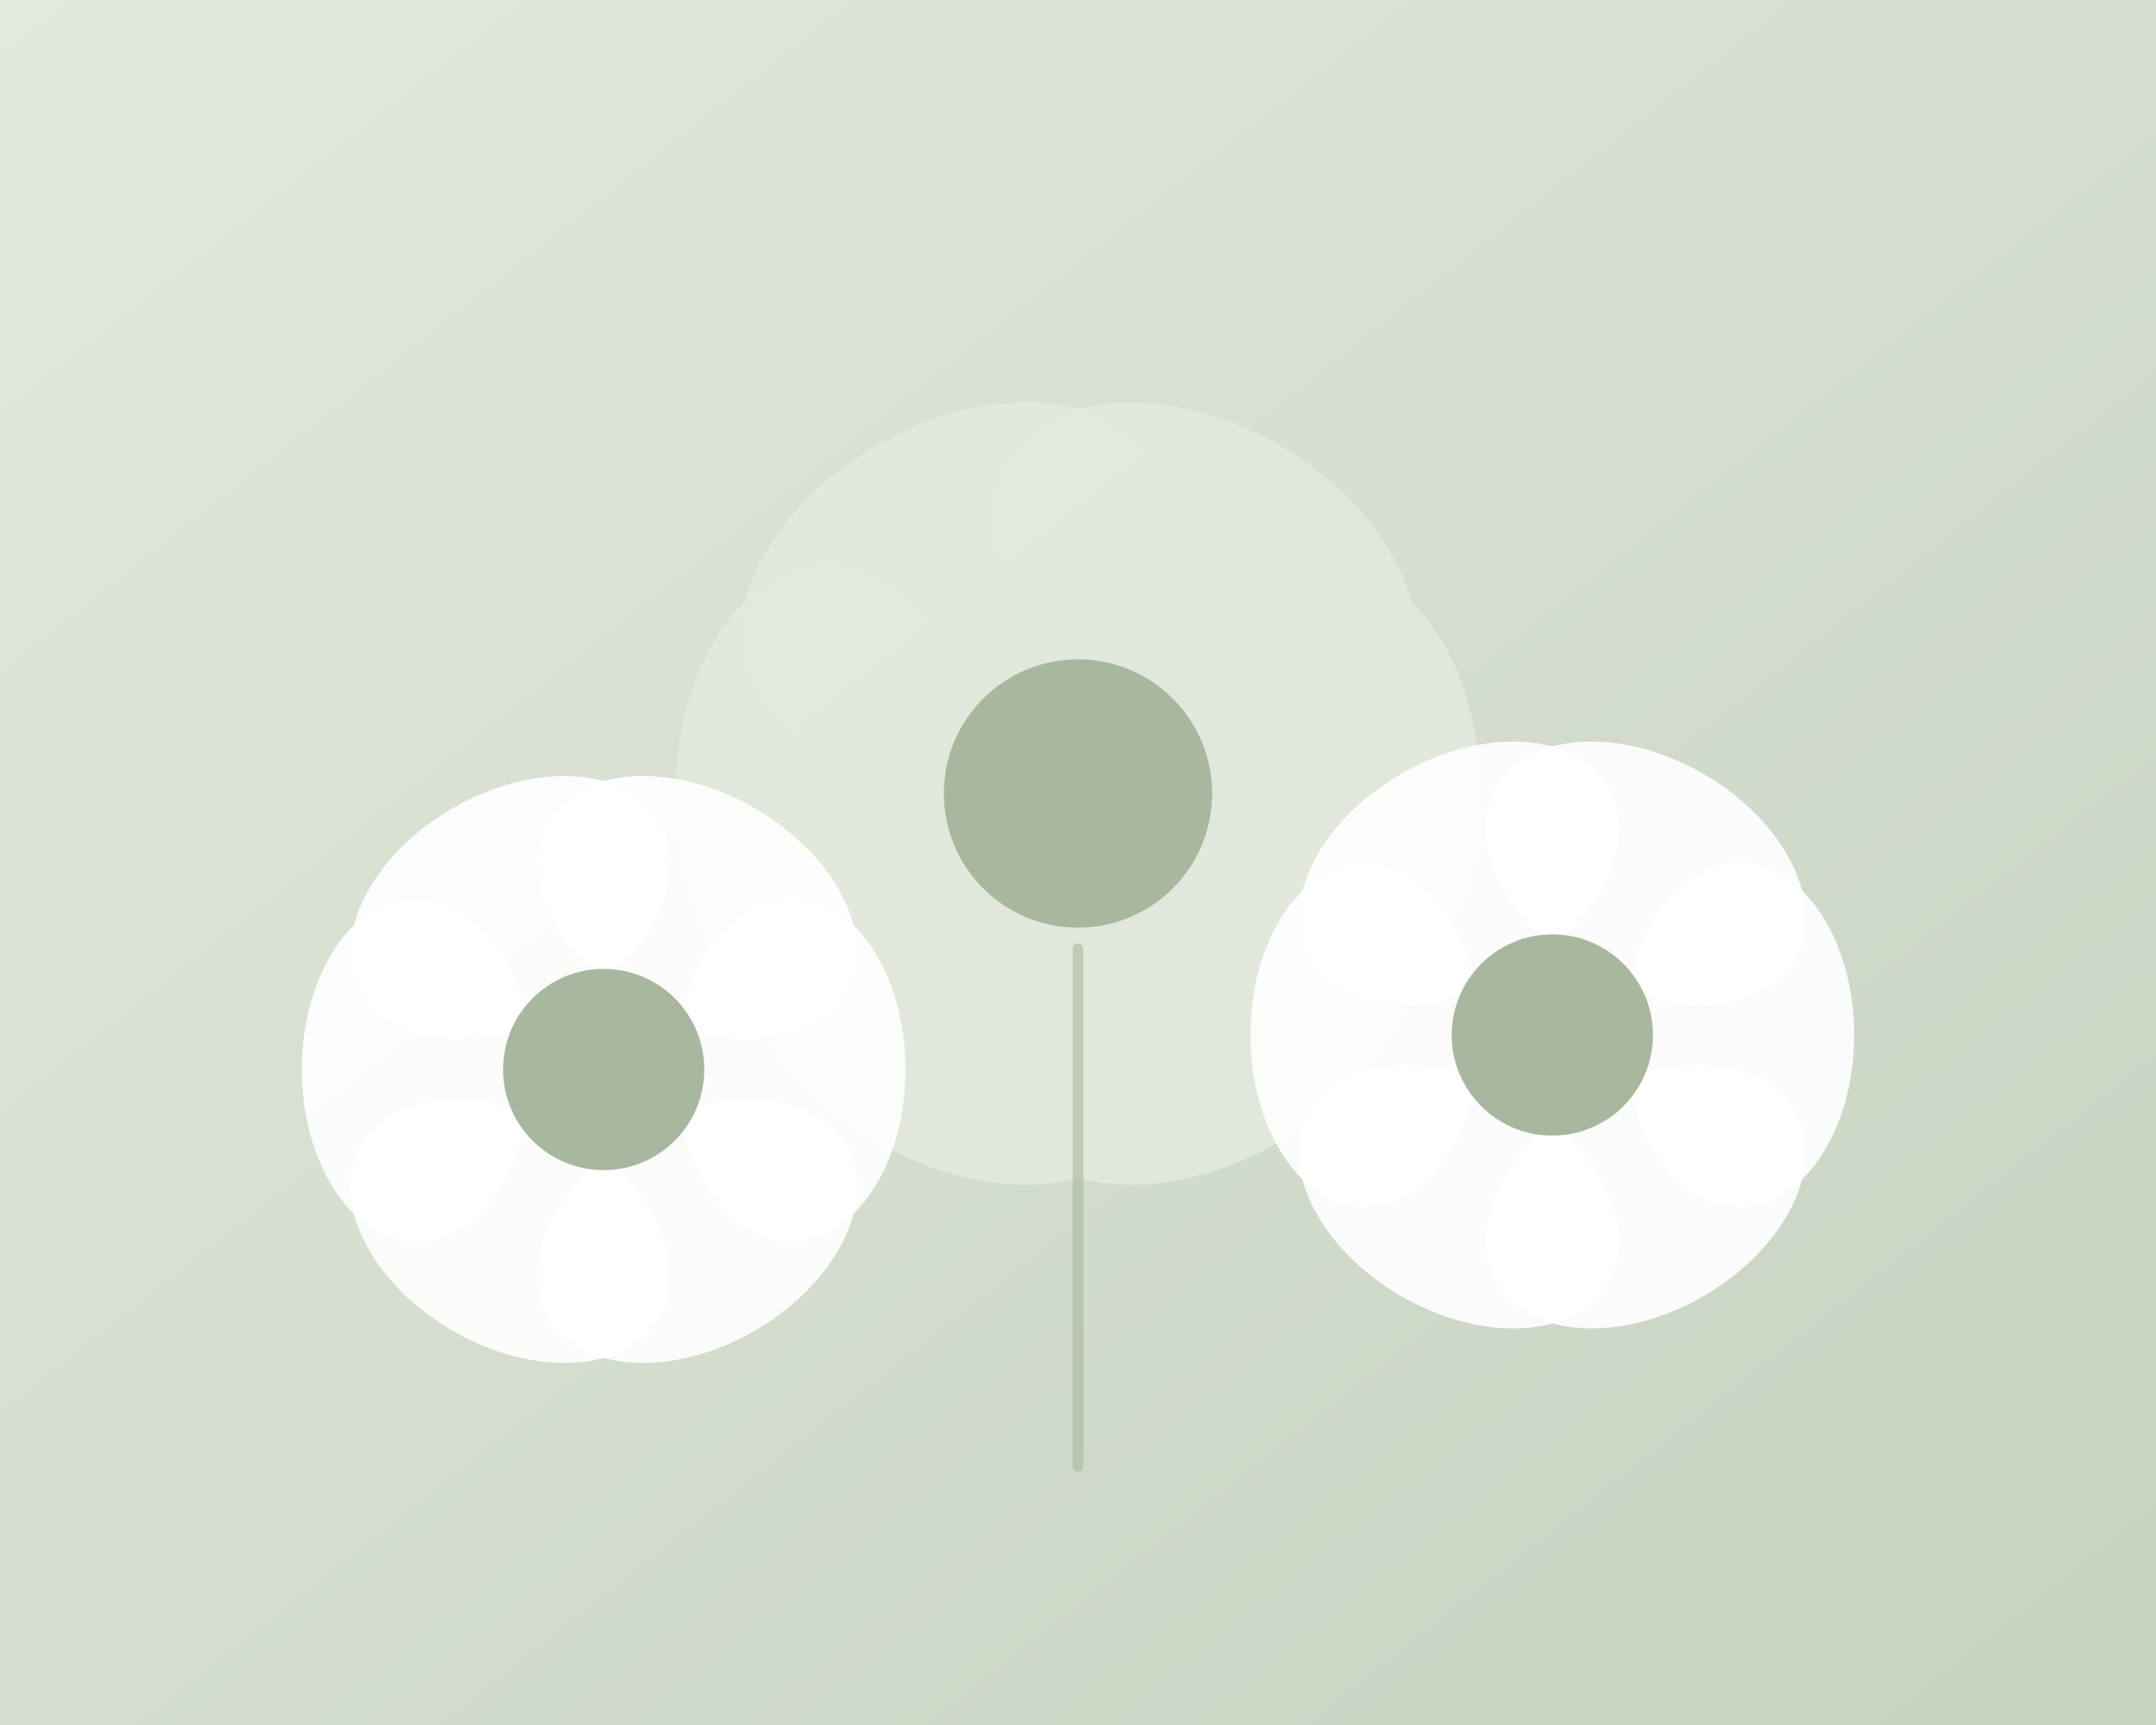
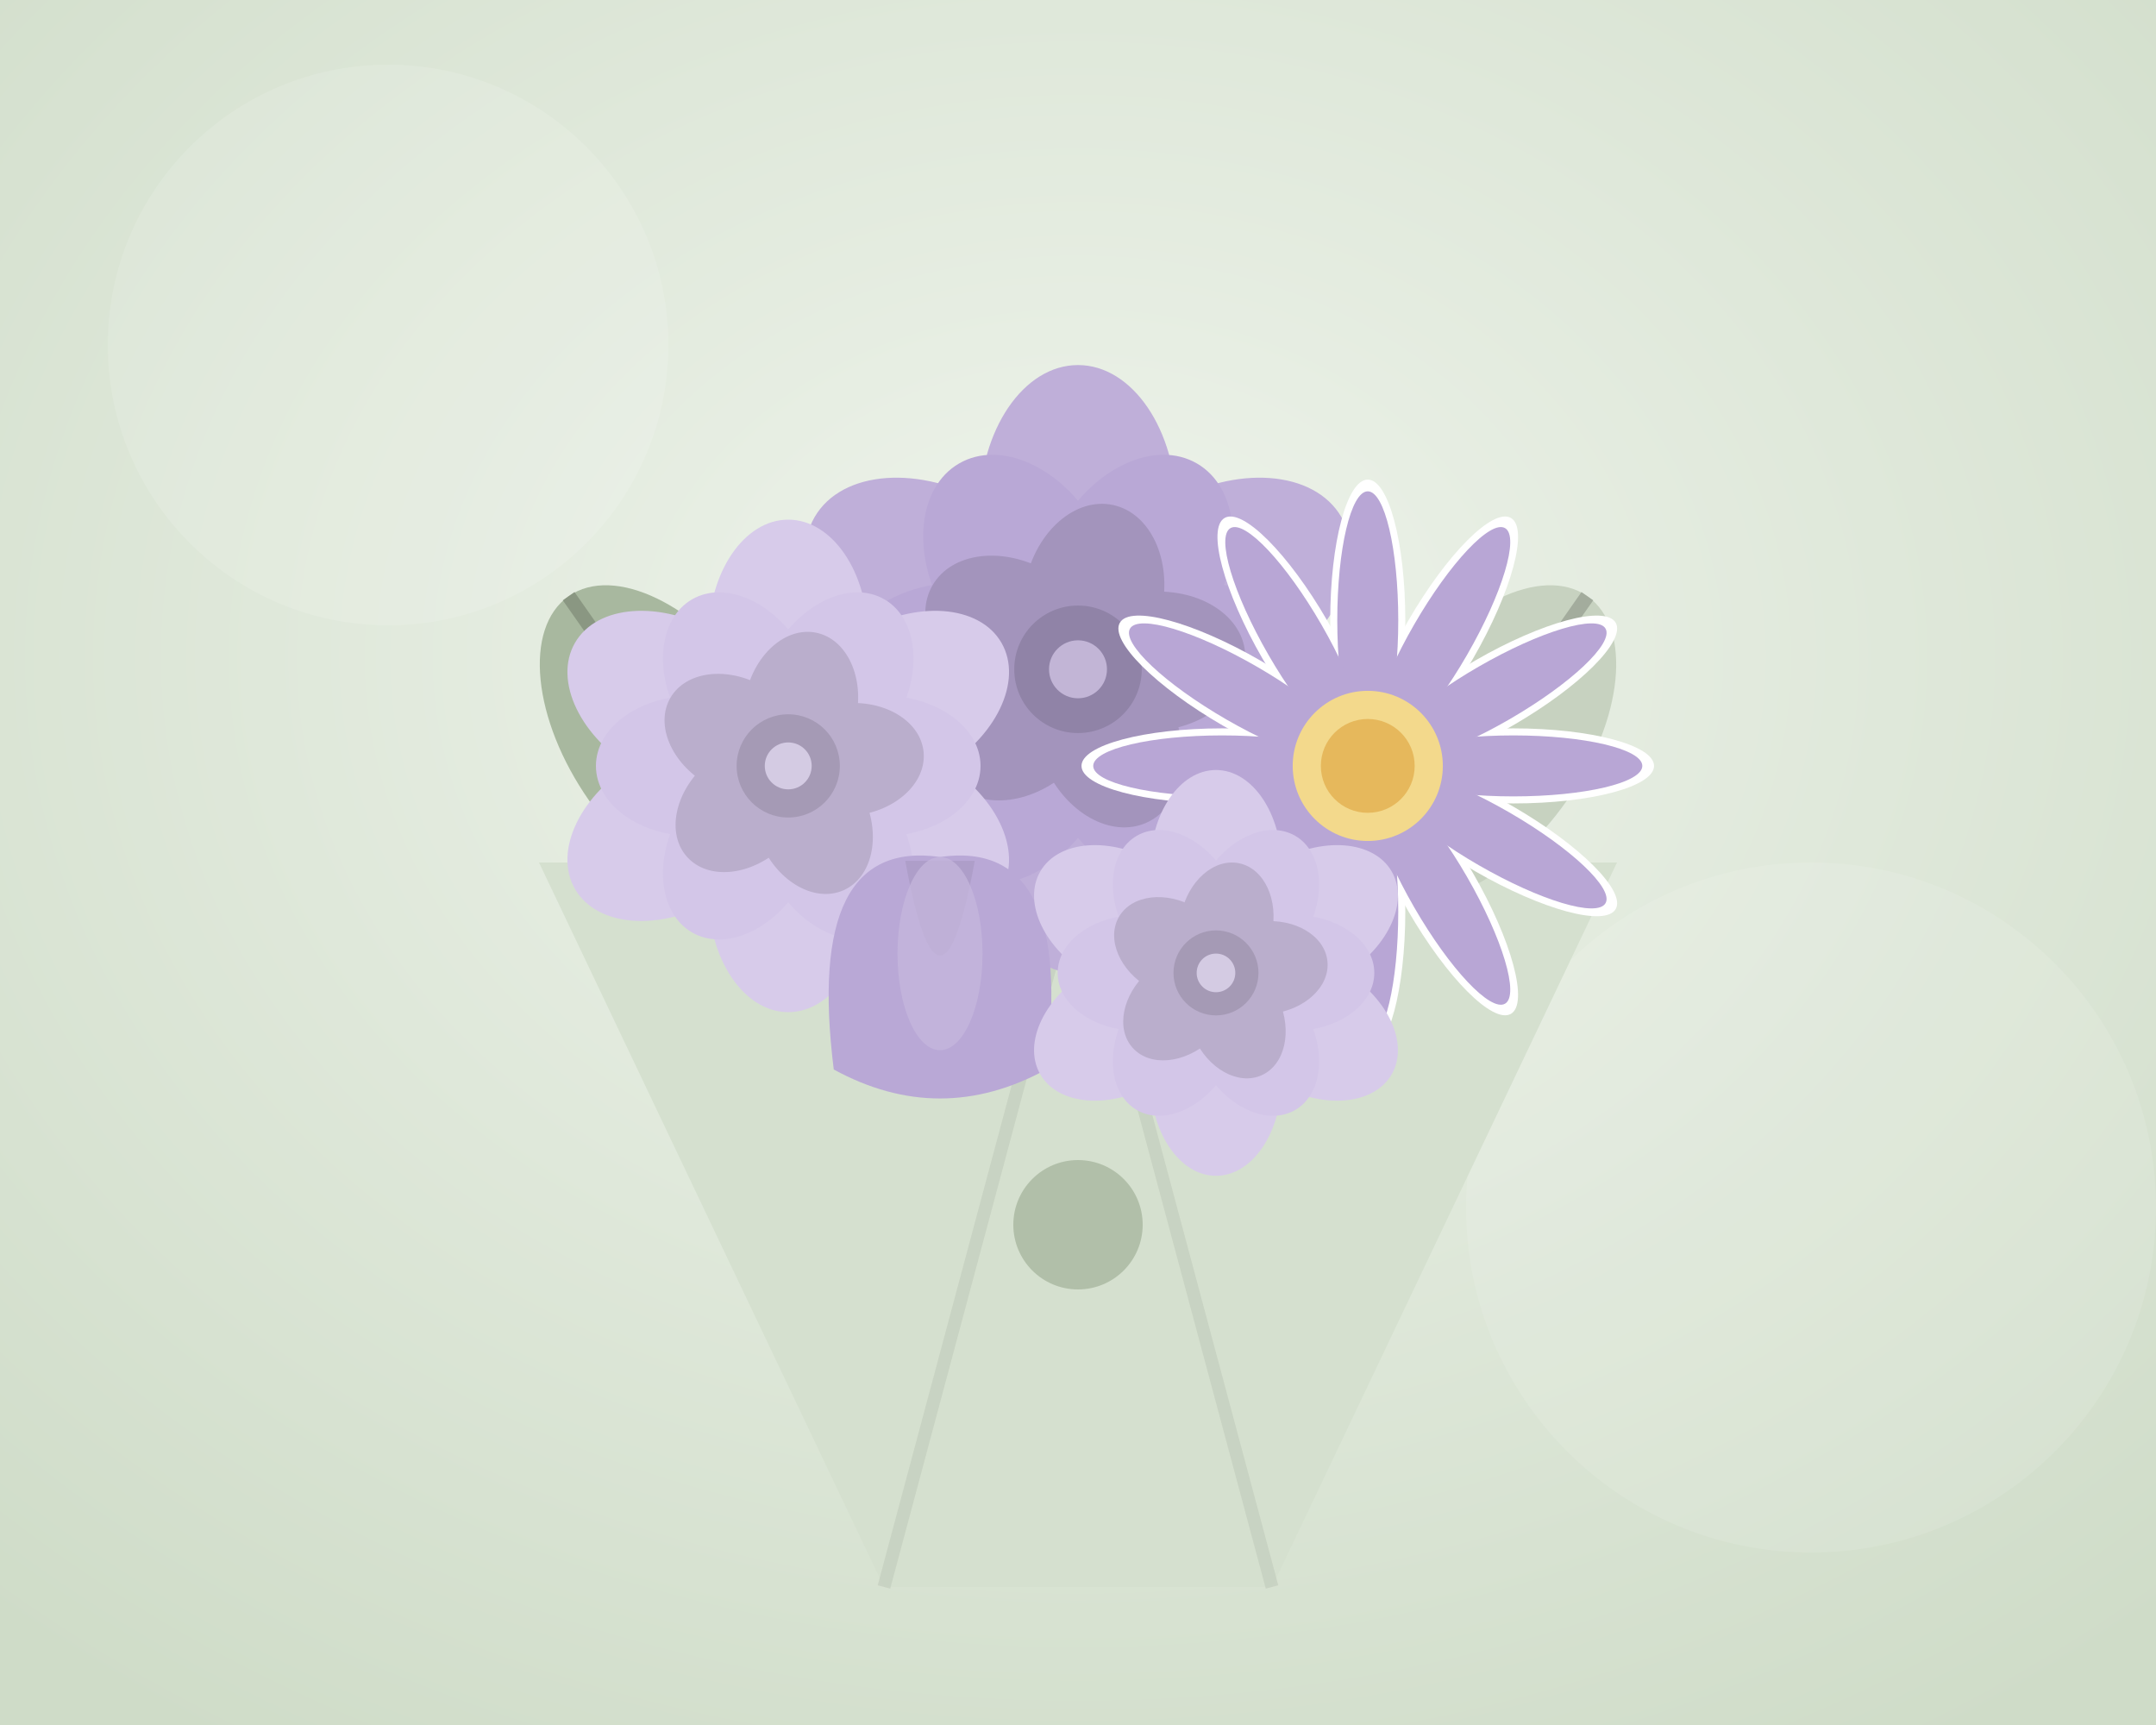
<svg xmlns="http://www.w3.org/2000/svg" width="1000" height="800" viewBox="0 0 1000 800">
  <defs>
-     <linearGradient id="gaioi0" x1="0" y1="0" x2="1" y2="1">
-       <stop offset="0" stop-color="#E2E9DD" />
-       <stop offset="1" stop-color="#C7D2C0" />
-     </linearGradient>
+     <radialGradient id="g17" cx="50%" cy="38%" r="75%">
+       <stop offset="0" stop-color="#eff4ec" />
+       <stop offset="1" stop-color="#CFDcC8" />
+     </radialGradient>
  </defs>
-   <rect width="1000" height="800" fill="url(#gaioi0)" />
-   <g transform="translate(500 368) scale(4.444444)">
-     <ellipse cx="26.0" cy="0.0" rx="16" ry="24" fill="#E2E9DD" opacity="0.9" transform="rotate(0 26.0 0.0)" />
-     <ellipse cx="13.0" cy="22.5" rx="16" ry="24" fill="#E2E9DD" opacity="0.9" transform="rotate(60 13.0 22.5)" />
-     <ellipse cx="-13.0" cy="22.5" rx="16" ry="24" fill="#E2E9DD" opacity="0.9" transform="rotate(120 -13.0 22.5)" />
-     <ellipse cx="-26.0" cy="0.0" rx="16" ry="24" fill="#E2E9DD" opacity="0.9" transform="rotate(180 -26.0 0.0)" />
-     <ellipse cx="-13.0" cy="-22.5" rx="16" ry="24" fill="#E2E9DD" opacity="0.9" transform="rotate(240 -13.0 -22.5)" />
-     <ellipse cx="13.0" cy="-22.5" rx="16" ry="24" fill="#E2E9DD" opacity="0.9" transform="rotate(300 13.0 -22.5)" />
-     <circle cx="0" cy="0" r="14" fill="#A8B89F" />
+   <rect width="1000" height="800" fill="url(#g17)" />
+   <circle cx="180" cy="160" r="130" fill="#FFFFFF" opacity="0.12" />
+   <circle cx="840" cy="560" r="160" fill="#FFFFFF" opacity="0.1" />
+   <path d="M250 400 L750 400 L590 736 L410 736 Z" fill="#d5e0cf" />
+   <path d="M500 400 L410 736" stroke="#c0caba" stroke-width="6" opacity="0.6" />
+   <path d="M500 400 L590 736" stroke="#c0caba" stroke-width="6" opacity="0.6" />
+   <g transform="rotate(-35 359.2 412.8)">
+     <ellipse cx="359.2" cy="329.6" rx="46.592" ry="83.2" fill="#A8B89F" />
+     <line x1="359.2" y1="412.8" x2="359.2" y2="246.4" stroke="#8a9782" stroke-width="6.656" />
  </g>
-   <g transform="translate(280 496) scale(3.333333)">
-     <ellipse cx="26.0" cy="0.0" rx="16" ry="24" fill="#ffffff" opacity="0.9" transform="rotate(0 26.0 0.0)" />
-     <ellipse cx="13.0" cy="22.5" rx="16" ry="24" fill="#ffffff" opacity="0.9" transform="rotate(60 13.0 22.5)" />
-     <ellipse cx="-13.0" cy="22.5" rx="16" ry="24" fill="#ffffff" opacity="0.9" transform="rotate(120 -13.0 22.5)" />
-     <ellipse cx="-26.0" cy="0.0" rx="16" ry="24" fill="#ffffff" opacity="0.9" transform="rotate(180 -26.0 0.0)" />
-     <ellipse cx="-13.0" cy="-22.5" rx="16" ry="24" fill="#ffffff" opacity="0.9" transform="rotate(240 -13.0 -22.5)" />
-     <ellipse cx="13.0" cy="-22.5" rx="16" ry="24" fill="#ffffff" opacity="0.9" transform="rotate(300 13.0 -22.5)" />
-     <circle cx="0" cy="0" r="14" fill="#A8B89F" />
+   <g transform="rotate(35 640.8 412.8)">
+     <ellipse cx="640.8" cy="329.6" rx="46.592" ry="83.2" fill="#C7D2C0" />
+     <line x1="640.8" y1="412.8" x2="640.8" y2="246.4" stroke="#a3ac9d" stroke-width="6.656" />
  </g>
-   <g transform="translate(720 480) scale(3.333333)">
-     <ellipse cx="26.0" cy="0.0" rx="16" ry="24" fill="#ffffff" opacity="0.9" transform="rotate(0 26.0 0.0)" />
-     <ellipse cx="13.0" cy="22.5" rx="16" ry="24" fill="#ffffff" opacity="0.9" transform="rotate(60 13.0 22.5)" />
-     <ellipse cx="-13.0" cy="22.5" rx="16" ry="24" fill="#ffffff" opacity="0.9" transform="rotate(120 -13.0 22.5)" />
-     <ellipse cx="-26.0" cy="0.0" rx="16" ry="24" fill="#ffffff" opacity="0.9" transform="rotate(180 -26.0 0.0)" />
-     <ellipse cx="-13.0" cy="-22.5" rx="16" ry="24" fill="#ffffff" opacity="0.9" transform="rotate(240 -13.0 -22.5)" />
-     <ellipse cx="13.0" cy="-22.5" rx="16" ry="24" fill="#ffffff" opacity="0.9" transform="rotate(300 13.0 -22.5)" />
-     <circle cx="0" cy="0" r="14" fill="#A8B89F" />
+   <g transform="rotate(0 500 451.2)">
+     <ellipse cx="500" cy="374.4" rx="43.008" ry="76.8" fill="#B7C6AE" />
+     <line x1="500" y1="451.2" x2="500" y2="297.6" stroke="#96a28f" stroke-width="6.144" />
  </g>
-   <path d="M500 440 L500 680" stroke="#A8B89F" stroke-width="5" stroke-linecap="round" opacity="0.6" />
+   <g>
+     <ellipse cx="500" cy="236.5" rx="45.696" ry="67.2" fill="#bfafd9" opacity="1" transform="rotate(0.0 500 310.4)" />
+     <ellipse cx="500" cy="236.5" rx="45.696" ry="67.2" fill="#bfafd9" opacity="1" transform="rotate(60.0 500 310.4)" />
+     <ellipse cx="500" cy="236.5" rx="45.696" ry="67.2" fill="#bfafd9" opacity="1" transform="rotate(120.0 500 310.4)" />
+     <ellipse cx="500" cy="236.5" rx="45.696" ry="67.2" fill="#bfafd9" opacity="1" transform="rotate(180.0 500 310.4)" />
+     <ellipse cx="500" cy="236.5" rx="45.696" ry="67.2" fill="#bfafd9" opacity="1" transform="rotate(240.0 500 310.4)" />
+     <ellipse cx="500" cy="236.5" rx="45.696" ry="67.2" fill="#bfafd9" opacity="1" transform="rotate(300.0 500 310.4)" />
+     <ellipse cx="500" cy="256.6" rx="40.32" ry="56.448" fill="#B9A8D6" opacity="1" transform="rotate(30.0 500 310.4)" />
+     <ellipse cx="500" cy="256.6" rx="40.32" ry="56.448" fill="#B9A8D6" opacity="1" transform="rotate(90.0 500 310.4)" />
+     <ellipse cx="500" cy="256.6" rx="40.32" ry="56.448" fill="#B9A8D6" opacity="1" transform="rotate(150.0 500 310.4)" />
+     <ellipse cx="500" cy="256.6" rx="40.32" ry="56.448" fill="#B9A8D6" opacity="1" transform="rotate(210.0 500 310.4)" />
+     <ellipse cx="500" cy="256.6" rx="40.32" ry="56.448" fill="#B9A8D6" opacity="1" transform="rotate(270.0 500 310.4)" />
+     <ellipse cx="500" cy="256.6" rx="40.32" ry="56.448" fill="#B9A8D6" opacity="1" transform="rotate(330.0 500 310.4)" />
+     <ellipse cx="500" cy="275.5" rx="32.256" ry="43.008" fill="#a394bc" opacity="1" transform="rotate(12.0 500 310.4)" />
+     <ellipse cx="500" cy="275.5" rx="32.256" ry="43.008" fill="#a394bc" opacity="1" transform="rotate(84.0 500 310.4)" />
+     <ellipse cx="500" cy="275.5" rx="32.256" ry="43.008" fill="#a394bc" opacity="1" transform="rotate(156.0 500 310.4)" />
+     <ellipse cx="500" cy="275.5" rx="32.256" ry="43.008" fill="#a394bc" opacity="1" transform="rotate(228.0 500 310.4)" />
+     <ellipse cx="500" cy="275.5" rx="32.256" ry="43.008" fill="#a394bc" opacity="1" transform="rotate(300.0 500 310.4)" />
+     <circle cx="500" cy="310.4" r="29.568" fill="#9083a7" />
+     <circle cx="500" cy="310.4" r="13.44" fill="#cec2e2" opacity="0.8" />
+   </g>
+   <g>
+     <ellipse cx="365.6" cy="295.4" rx="36.992" ry="54.4" fill="#d7cbea" opacity="1" transform="rotate(0.0 365.6 355.2)" />
+     <ellipse cx="365.6" cy="295.4" rx="36.992" ry="54.4" fill="#d7cbea" opacity="1" transform="rotate(60.0 365.6 355.2)" />
+     <ellipse cx="365.6" cy="295.4" rx="36.992" ry="54.4" fill="#d7cbea" opacity="1" transform="rotate(120.0 365.6 355.2)" />
+     <ellipse cx="365.6" cy="295.4" rx="36.992" ry="54.4" fill="#d7cbea" opacity="1" transform="rotate(180.0 365.6 355.2)" />
+     <ellipse cx="365.6" cy="295.4" rx="36.992" ry="54.4" fill="#d7cbea" opacity="1" transform="rotate(240.0 365.6 355.2)" />
+     <ellipse cx="365.6" cy="295.4" rx="36.992" ry="54.4" fill="#d7cbea" opacity="1" transform="rotate(300.0 365.6 355.2)" />
+     <ellipse cx="365.6" cy="311.7" rx="32.64" ry="45.696" fill="#D3C6E8" opacity="1" transform="rotate(30.0 365.6 355.2)" />
+     <ellipse cx="365.6" cy="311.7" rx="32.64" ry="45.696" fill="#D3C6E8" opacity="1" transform="rotate(90.0 365.6 355.2)" />
+     <ellipse cx="365.6" cy="311.7" rx="32.64" ry="45.696" fill="#D3C6E8" opacity="1" transform="rotate(150.0 365.6 355.2)" />
+     <ellipse cx="365.6" cy="311.7" rx="32.64" ry="45.696" fill="#D3C6E8" opacity="1" transform="rotate(210.0 365.6 355.2)" />
+     <ellipse cx="365.6" cy="311.7" rx="32.64" ry="45.696" fill="#D3C6E8" opacity="1" transform="rotate(270.0 365.6 355.2)" />
+     <ellipse cx="365.6" cy="311.7" rx="32.64" ry="45.696" fill="#D3C6E8" opacity="1" transform="rotate(330.0 365.6 355.2)" />
+     <ellipse cx="365.6" cy="326.9" rx="26.112" ry="34.816" fill="#baaecc" opacity="1" transform="rotate(12.0 365.6 355.2)" />
+     <ellipse cx="365.6" cy="326.9" rx="26.112" ry="34.816" fill="#baaecc" opacity="1" transform="rotate(84.0 365.6 355.2)" />
+     <ellipse cx="365.6" cy="326.9" rx="26.112" ry="34.816" fill="#baaecc" opacity="1" transform="rotate(156.0 365.6 355.2)" />
+     <ellipse cx="365.6" cy="326.9" rx="26.112" ry="34.816" fill="#baaecc" opacity="1" transform="rotate(228.0 365.6 355.2)" />
+     <ellipse cx="365.6" cy="326.9" rx="26.112" ry="34.816" fill="#baaecc" opacity="1" transform="rotate(300.0 365.6 355.2)" />
+     <circle cx="365.6" cy="355.2" r="23.936" fill="#a59ab5" />
+     <circle cx="365.6" cy="355.2" r="10.88" fill="#e0d7ef" opacity="0.8" />
+   </g>
+   <g>
+     <ellipse cx="634.4" cy="287.7" rx="17.408" ry="65.28" fill="#FFFFFF" opacity="1" transform="rotate(0.0 634.4 355.2)" />
+     <ellipse cx="634.4" cy="287.7" rx="17.408" ry="65.28" fill="#FFFFFF" opacity="1" transform="rotate(30.0 634.4 355.2)" />
+     <ellipse cx="634.4" cy="287.7" rx="17.408" ry="65.28" fill="#FFFFFF" opacity="1" transform="rotate(60.0 634.4 355.2)" />
+     <ellipse cx="634.4" cy="287.7" rx="17.408" ry="65.28" fill="#FFFFFF" opacity="1" transform="rotate(90.0 634.4 355.2)" />
+     <ellipse cx="634.4" cy="287.7" rx="17.408" ry="65.28" fill="#FFFFFF" opacity="1" transform="rotate(120.0 634.4 355.2)" />
+     <ellipse cx="634.4" cy="287.7" rx="17.408" ry="65.28" fill="#FFFFFF" opacity="1" transform="rotate(150.0 634.4 355.2)" />
+     <ellipse cx="634.4" cy="287.7" rx="17.408" ry="65.28" fill="#FFFFFF" opacity="1" transform="rotate(180.0 634.4 355.2)" />
+     <ellipse cx="634.4" cy="287.7" rx="17.408" ry="65.28" fill="#FFFFFF" opacity="1" transform="rotate(210.0 634.4 355.2)" />
+     <ellipse cx="634.4" cy="287.7" rx="17.408" ry="65.28" fill="#FFFFFF" opacity="1" transform="rotate(240.0 634.4 355.2)" />
+     <ellipse cx="634.4" cy="287.7" rx="17.408" ry="65.28" fill="#FFFFFF" opacity="1" transform="rotate(270.0 634.4 355.2)" />
+     <ellipse cx="634.4" cy="287.7" rx="17.408" ry="65.28" fill="#FFFFFF" opacity="1" transform="rotate(300.0 634.4 355.2)" />
+     <ellipse cx="634.4" cy="287.7" rx="17.408" ry="65.28" fill="#FFFFFF" opacity="1" transform="rotate(330.0 634.4 355.2)" />
+     <ellipse cx="634.4" cy="287.7" rx="14.144" ry="59.84" fill="#b8a6d5" opacity="1" transform="rotate(0.0 634.4 355.2)" />
+     <ellipse cx="634.4" cy="287.7" rx="14.144" ry="59.84" fill="#b8a6d5" opacity="1" transform="rotate(30.0 634.4 355.2)" />
+     <ellipse cx="634.4" cy="287.7" rx="14.144" ry="59.84" fill="#b8a6d5" opacity="1" transform="rotate(60.0 634.4 355.2)" />
+     <ellipse cx="634.4" cy="287.7" rx="14.144" ry="59.84" fill="#b8a6d5" opacity="1" transform="rotate(90.0 634.4 355.2)" />
+     <ellipse cx="634.4" cy="287.7" rx="14.144" ry="59.84" fill="#b8a6d5" opacity="1" transform="rotate(120.0 634.4 355.2)" />
+     <ellipse cx="634.4" cy="287.7" rx="14.144" ry="59.84" fill="#b8a6d5" opacity="1" transform="rotate(150.0 634.4 355.2)" />
+     <ellipse cx="634.4" cy="287.7" rx="14.144" ry="59.84" fill="#b8a6d5" opacity="1" transform="rotate(180.0 634.4 355.2)" />
+     <ellipse cx="634.4" cy="287.7" rx="14.144" ry="59.84" fill="#b8a6d5" opacity="1" transform="rotate(210.0 634.4 355.2)" />
+     <ellipse cx="634.4" cy="287.7" rx="14.144" ry="59.84" fill="#b8a6d5" opacity="1" transform="rotate(240.0 634.4 355.2)" />
+     <ellipse cx="634.4" cy="287.7" rx="14.144" ry="59.84" fill="#b8a6d5" opacity="1" transform="rotate(270.0 634.4 355.2)" />
+     <ellipse cx="634.4" cy="287.7" rx="14.144" ry="59.84" fill="#b8a6d5" opacity="1" transform="rotate(300.0 634.4 355.2)" />
+     <ellipse cx="634.4" cy="287.7" rx="14.144" ry="59.84" fill="#b8a6d5" opacity="1" transform="rotate(330.0 634.4 355.2)" />
+     <circle cx="634.4" cy="355.2" r="34.816" fill="#F3D98C" />
+     <circle cx="634.4" cy="355.2" r="21.76" fill="#E6B85C" />
+   </g>
+   <g>
+     <path d="M386.72 496 Q373.28 388.48 436 397.44 Q498.72 388.48 485.28 496 Q436 522.88 386.72 496 Z" fill="#B9A8D6" />
+     <path d="M419.872 399.232 Q436 487.04 452.128 399.232" fill="#a394bc" opacity="0.5" />
+     <ellipse cx="436" cy="442.24" rx="19.712" ry="44.8" fill="#c6b8dd" opacity="0.7" />
+   </g>
+   <g>
+     <ellipse cx="564" cy="401.9" rx="30.464" ry="44.8" fill="#d7cbea" opacity="1" transform="rotate(0.0 564 451.2)" />
+     <ellipse cx="564" cy="401.9" rx="30.464" ry="44.8" fill="#d7cbea" opacity="1" transform="rotate(60.0 564 451.2)" />
+     <ellipse cx="564" cy="401.9" rx="30.464" ry="44.8" fill="#d7cbea" opacity="1" transform="rotate(120.0 564 451.2)" />
+     <ellipse cx="564" cy="401.9" rx="30.464" ry="44.8" fill="#d7cbea" opacity="1" transform="rotate(180.0 564 451.2)" />
+     <ellipse cx="564" cy="401.9" rx="30.464" ry="44.8" fill="#d7cbea" opacity="1" transform="rotate(240.0 564 451.2)" />
+     <ellipse cx="564" cy="401.9" rx="30.464" ry="44.8" fill="#d7cbea" opacity="1" transform="rotate(300.0 564 451.2)" />
+     <ellipse cx="564" cy="415.4" rx="26.88" ry="37.632" fill="#D3C6E8" opacity="1" transform="rotate(30.0 564 451.2)" />
+     <ellipse cx="564" cy="415.4" rx="26.88" ry="37.632" fill="#D3C6E8" opacity="1" transform="rotate(90.0 564 451.2)" />
+     <ellipse cx="564" cy="415.4" rx="26.88" ry="37.632" fill="#D3C6E8" opacity="1" transform="rotate(150.0 564 451.2)" />
+     <ellipse cx="564" cy="415.4" rx="26.88" ry="37.632" fill="#D3C6E8" opacity="1" transform="rotate(210.0 564 451.2)" />
+     <ellipse cx="564" cy="415.4" rx="26.88" ry="37.632" fill="#D3C6E8" opacity="1" transform="rotate(270.0 564 451.2)" />
+     <ellipse cx="564" cy="415.4" rx="26.88" ry="37.632" fill="#D3C6E8" opacity="1" transform="rotate(330.0 564 451.2)" />
+     <ellipse cx="564" cy="427.9" rx="21.504" ry="28.672" fill="#baaecc" opacity="1" transform="rotate(12.0 564 451.2)" />
+     <ellipse cx="564" cy="427.9" rx="21.504" ry="28.672" fill="#baaecc" opacity="1" transform="rotate(84.0 564 451.2)" />
+     <ellipse cx="564" cy="427.9" rx="21.504" ry="28.672" fill="#baaecc" opacity="1" transform="rotate(156.0 564 451.2)" />
+     <ellipse cx="564" cy="427.9" rx="21.504" ry="28.672" fill="#baaecc" opacity="1" transform="rotate(228.0 564 451.2)" />
+     <ellipse cx="564" cy="427.9" rx="21.504" ry="28.672" fill="#baaecc" opacity="1" transform="rotate(300.0 564 451.2)" />
+     <circle cx="564" cy="451.2" r="19.712" fill="#a59ab5" />
+     <circle cx="564" cy="451.2" r="8.96" fill="#e0d7ef" opacity="0.8" />
+   </g>
+   <circle cx="500" cy="568" r="30" fill="#b1bfa9" />
</svg>
